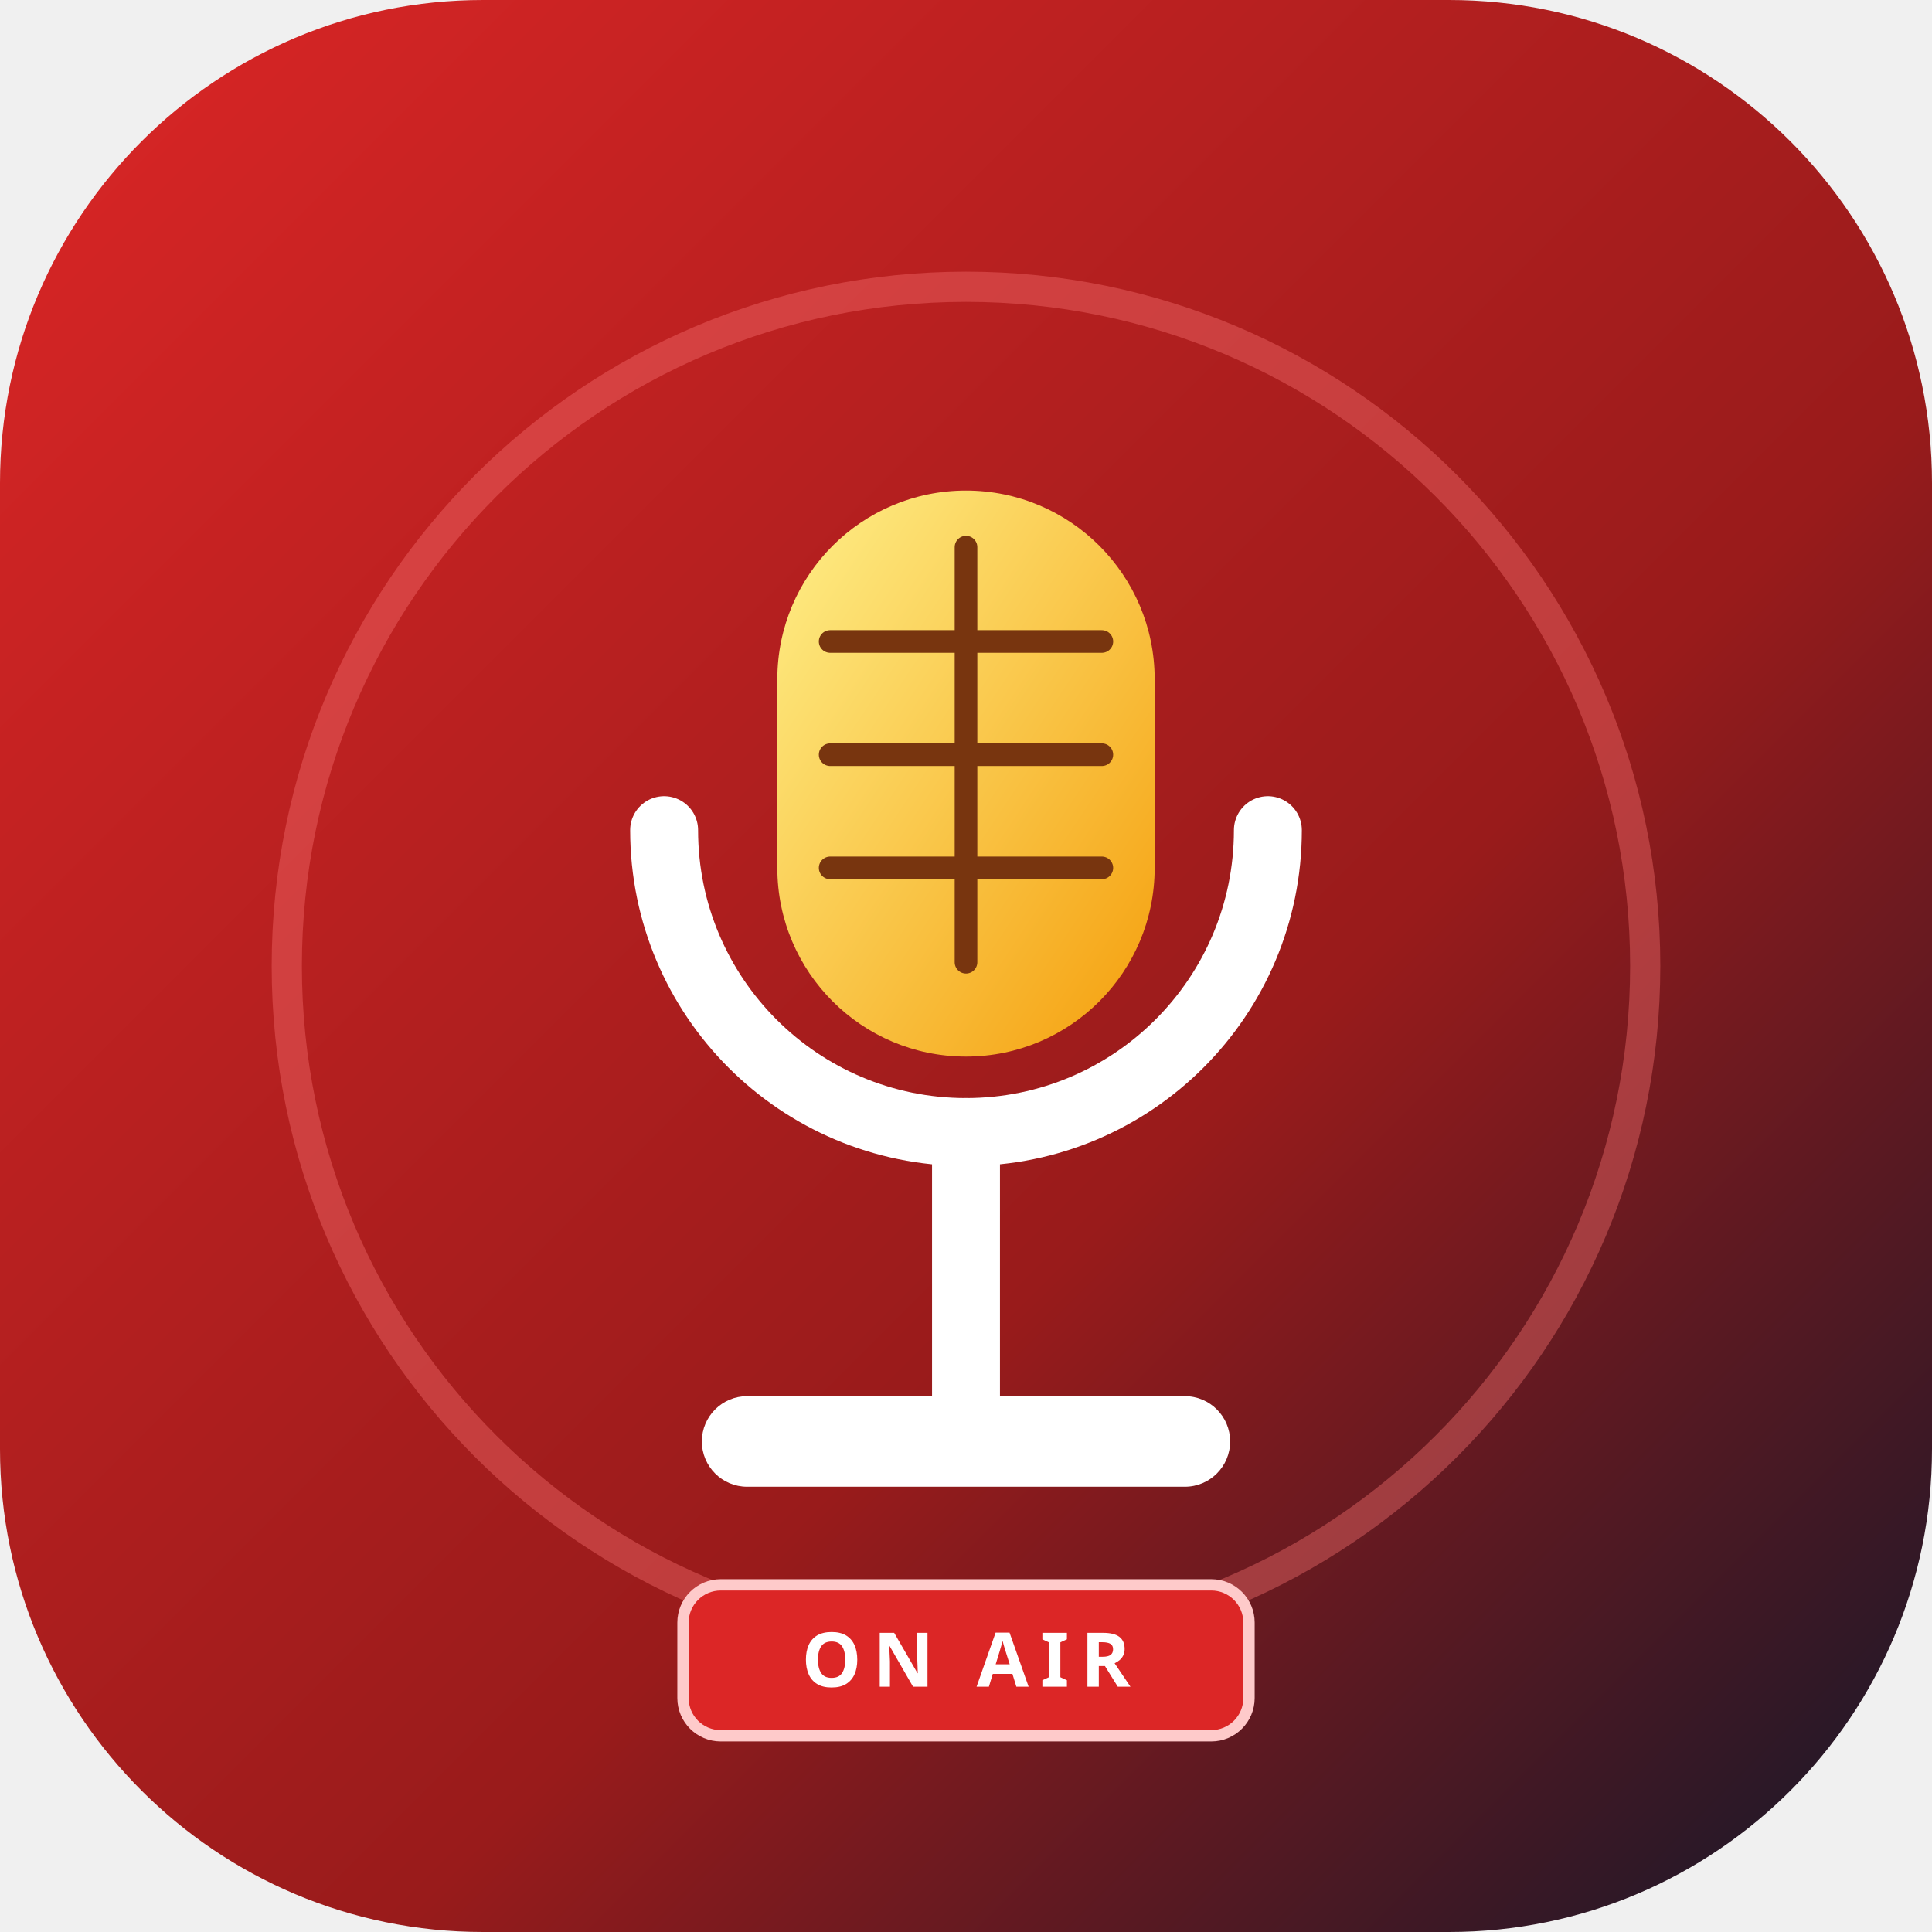
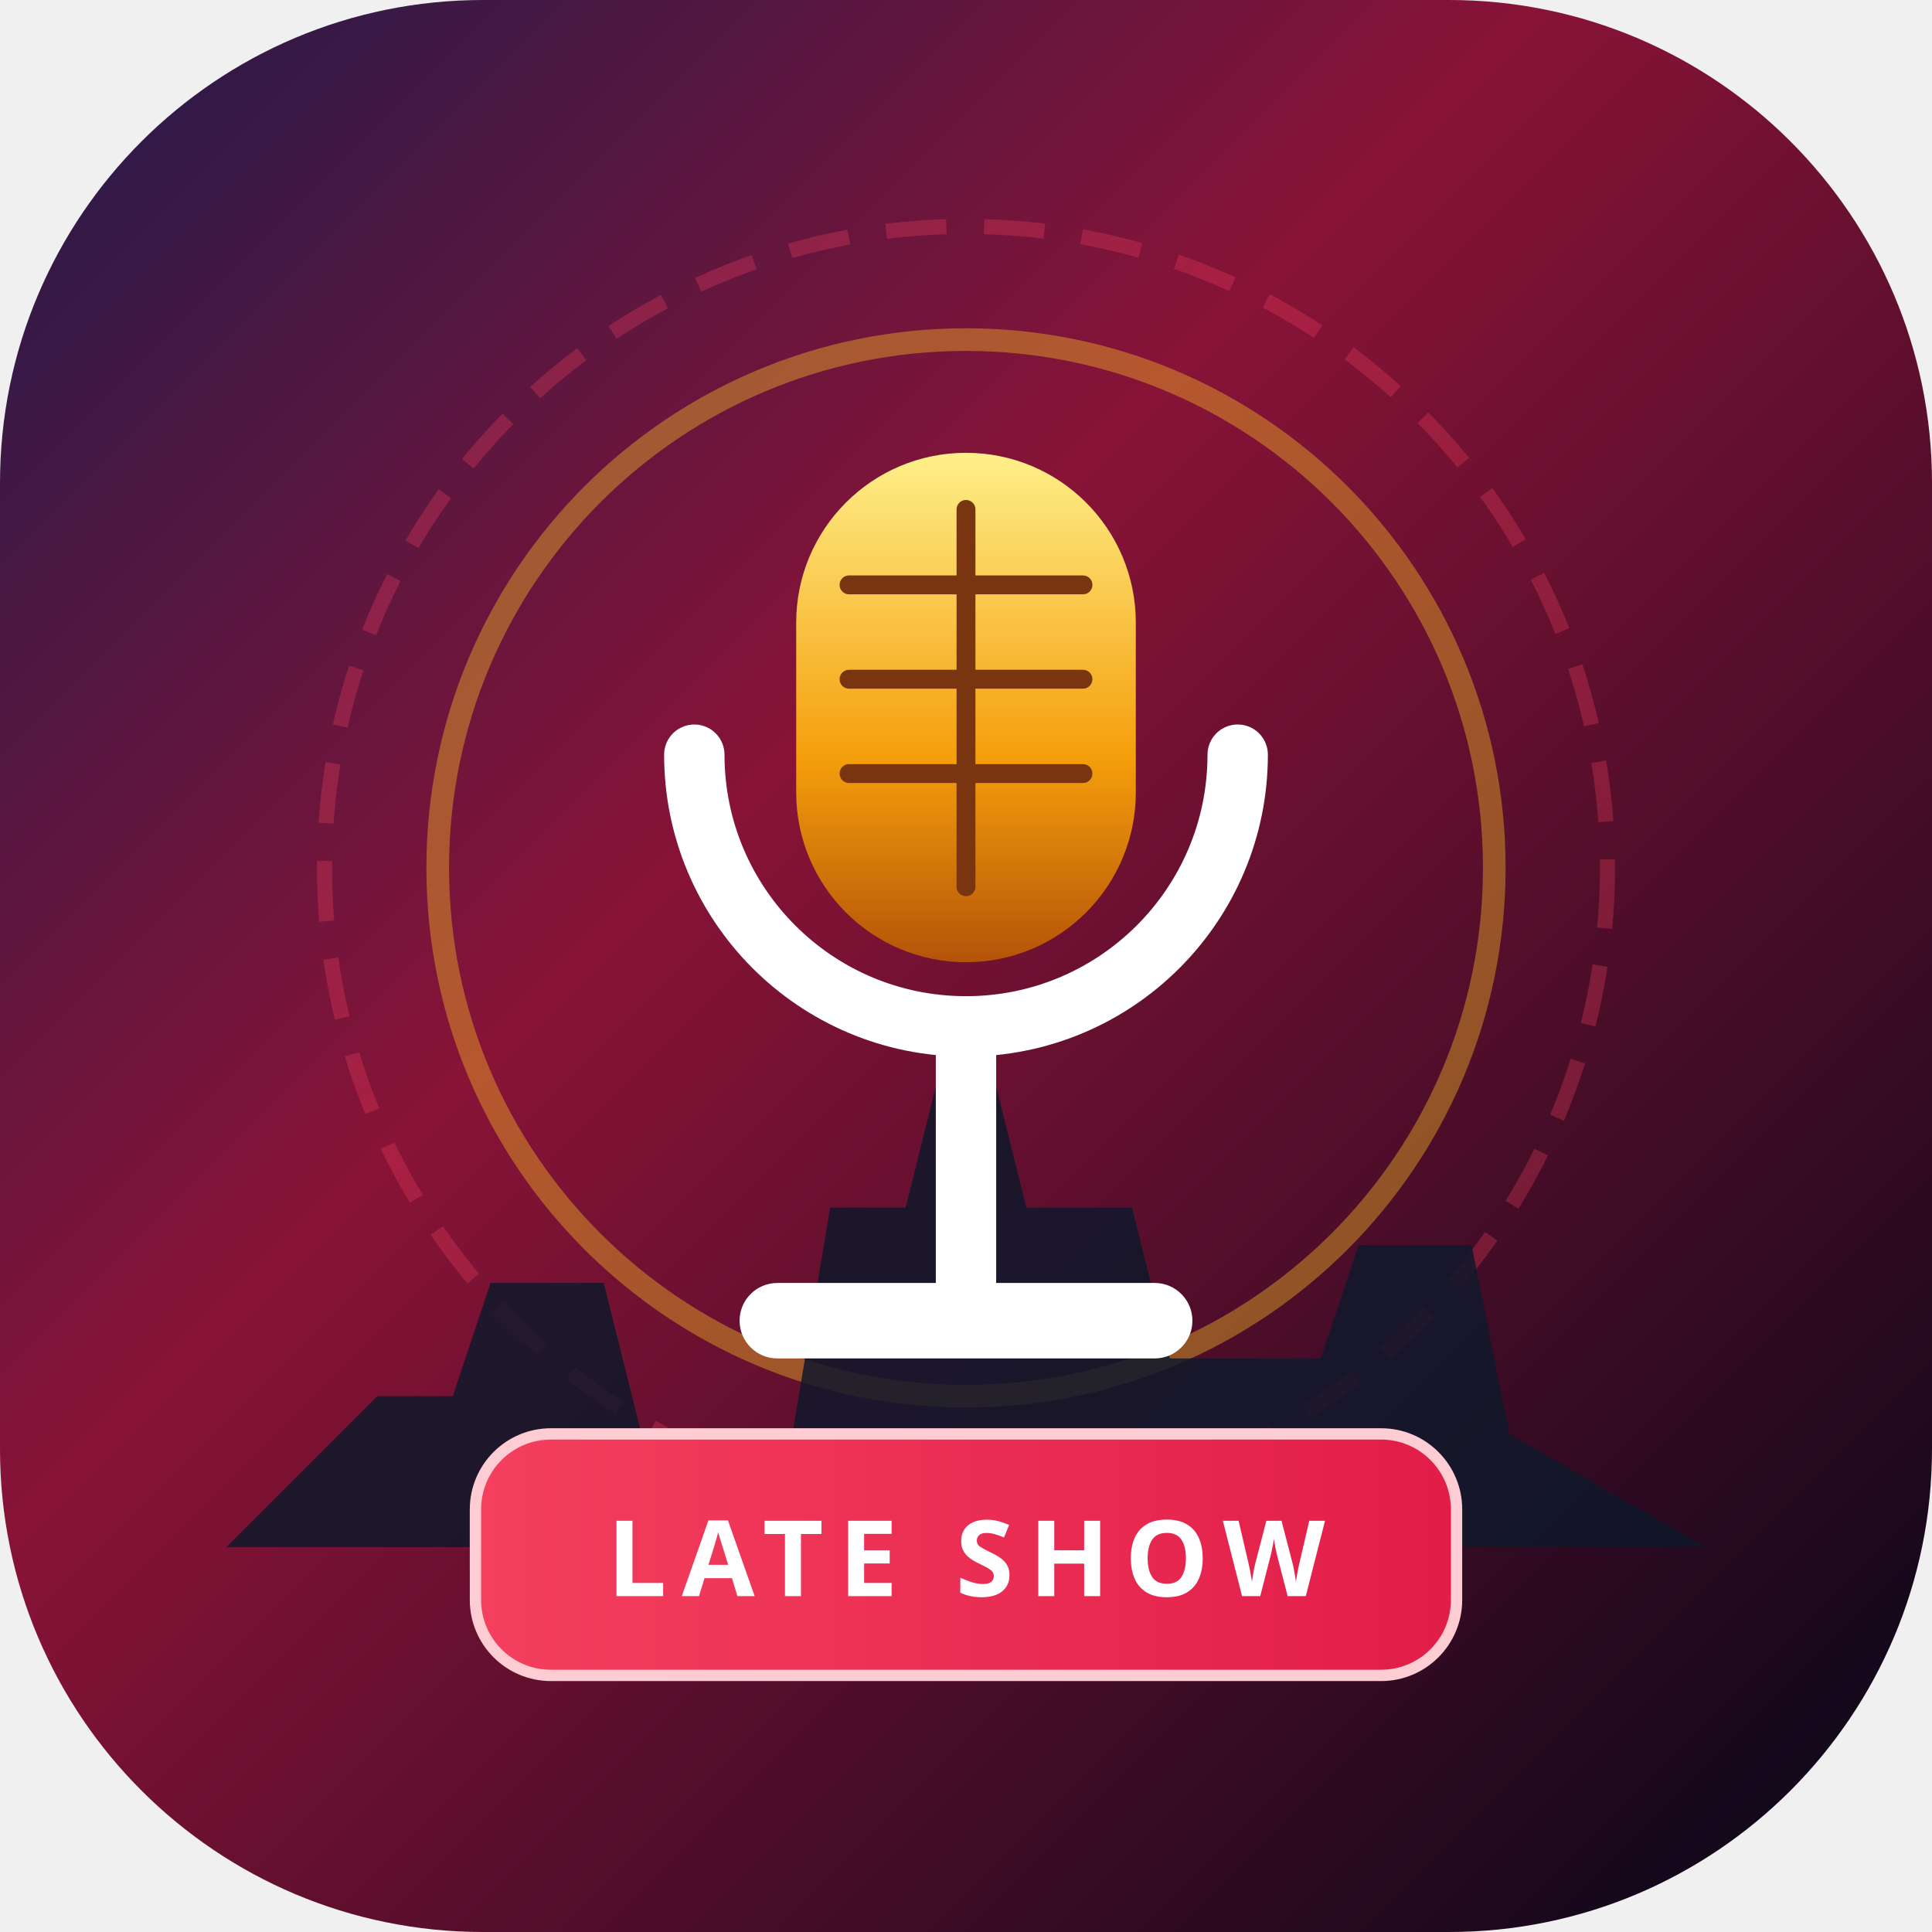
<svg xmlns="http://www.w3.org/2000/svg" viewBox="0 0 512 512" width="512" height="512">
  <defs>
-     <linearGradient id="bg" x1="0%" y1="0%" x2="100%" y2="100%">
-       <stop offset="0%" stop-color="#dc2626" />
-       <stop offset="60%" stop-color="#991b1b" />
-       <stop offset="100%" stop-color="#0f172a" />
+     <linearGradient id="bgGrad" x1="0%" y1="0%" x2="100%" y2="100%">
+       <stop offset="0%" stop-color="#1e1b4b" />
+       <stop offset="40%" stop-color="#881337" />
+       <stop offset="100%" stop-color="#020617" />
    </linearGradient>
-     <linearGradient id="gold" x1="0%" y1="0%" x2="100%" y2="100%">
+     <linearGradient id="neonRed" x1="0%" y1="0%" x2="100%" y2="0%">
+       <stop offset="0%" stop-color="#f43f5e" />
+       <stop offset="100%" stop-color="#e11d48" />
+     </linearGradient>
+     <linearGradient id="goldMic" x1="0%" y1="0%" x2="0%" y2="100%">
      <stop offset="0%" stop-color="#fef08a" />
-       <stop offset="100%" stop-color="#f59e0b" />
+       <stop offset="60%" stop-color="#f59e0b" />
+       <stop offset="100%" stop-color="#b45309" />
    </linearGradient>
  </defs>
-   <rect width="512" height="512" rx="128" fill="url(#bg)" />
-   <circle cx="256" cy="256" r="180" fill="none" stroke="#f87171" stroke-width="8" opacity="0.4" />
-   <rect x="206" y="130" width="100" height="150" rx="50" fill="url(#gold)" />
-   <line x1="220" y1="170" x2="292" y2="170" stroke="#78350f" stroke-width="6" stroke-linecap="round" />
-   <line x1="220" y1="200" x2="292" y2="200" stroke="#78350f" stroke-width="6" stroke-linecap="round" />
-   <line x1="220" y1="230" x2="292" y2="230" stroke="#78350f" stroke-width="6" stroke-linecap="round" />
-   <line x1="256" y1="145" x2="256" y2="255" stroke="#78350f" stroke-width="6" stroke-linecap="round" />
-   <path d="M 176 220 A 80 80 0 0 0 336 220" fill="none" stroke="#ffffff" stroke-width="18" stroke-linecap="round" />
-   <line x1="256" y1="300" x2="256" y2="370" stroke="#ffffff" stroke-width="18" stroke-linecap="round" />
-   <rect x="186" y="370" width="140" height="24" rx="12" fill="#ffffff" />
-   <rect x="181" y="420" width="150" height="40" rx="10" fill="#dc2626" stroke="#fecaca" stroke-width="3" />
-   <text x="256" y="447" fill="#ffffff" font-family="system-ui, sans-serif" font-weight="900" font-size="20" text-anchor="middle" letter-spacing="3">ON AIR</text>
+   <rect width="512" height="512" rx="128" fill="url(#bgGrad)" />
+   <circle cx="256" cy="230" r="170" fill="none" stroke="#f43f5e" stroke-width="4" opacity="0.3" stroke-dasharray="16 10" />
+   <circle cx="256" cy="230" r="140" fill="none" stroke="#fbbf24" stroke-width="6" opacity="0.4" />
+   <path d="M 60 410 L 100 370 L 120 370 L 130 340 L 160 340 L 170 380 L 210 380 L 220 320 L 240 320 L 250 280 L 262 280 L 272 320 L 300 320 L 310 360 L 350 360 L 360 330 L 390 330 L 400 380 L 452 410 Z" fill="#0f172a" opacity="0.85" />
+   <rect x="211" y="120" width="90" height="135" rx="45" fill="url(#goldMic)" />
+   <line x1="225" y1="155" x2="287" y2="155" stroke="#78350f" stroke-width="5" stroke-linecap="round" />
+   <line x1="225" y1="180" x2="287" y2="180" stroke="#78350f" stroke-width="5" stroke-linecap="round" />
+   <line x1="225" y1="205" x2="287" y2="205" stroke="#78350f" stroke-width="5" stroke-linecap="round" />
+   <line x1="256" y1="135" x2="256" y2="235" stroke="#78350f" stroke-width="5" stroke-linecap="round" />
+   <path d="M 184 200 A 72 72 0 0 0 328 200" fill="none" stroke="#ffffff" stroke-width="16" stroke-linecap="round" />
+   <line x1="256" y1="272" x2="256" y2="340" stroke="#ffffff" stroke-width="16" stroke-linecap="round" />
+   <rect x="196" y="340" width="120" height="20" rx="10" fill="#ffffff" />
+   <rect x="126" y="380" width="260" height="64" rx="20" fill="url(#neonRed)" stroke="#fecdd3" stroke-width="3" />
+   <text x="256" y="423" fill="#ffffff" font-family="'Plus Jakarta Sans', system-ui, sans-serif" font-weight="900" font-size="28" text-anchor="middle" letter-spacing="4">LATE SHOW</text>
</svg>
